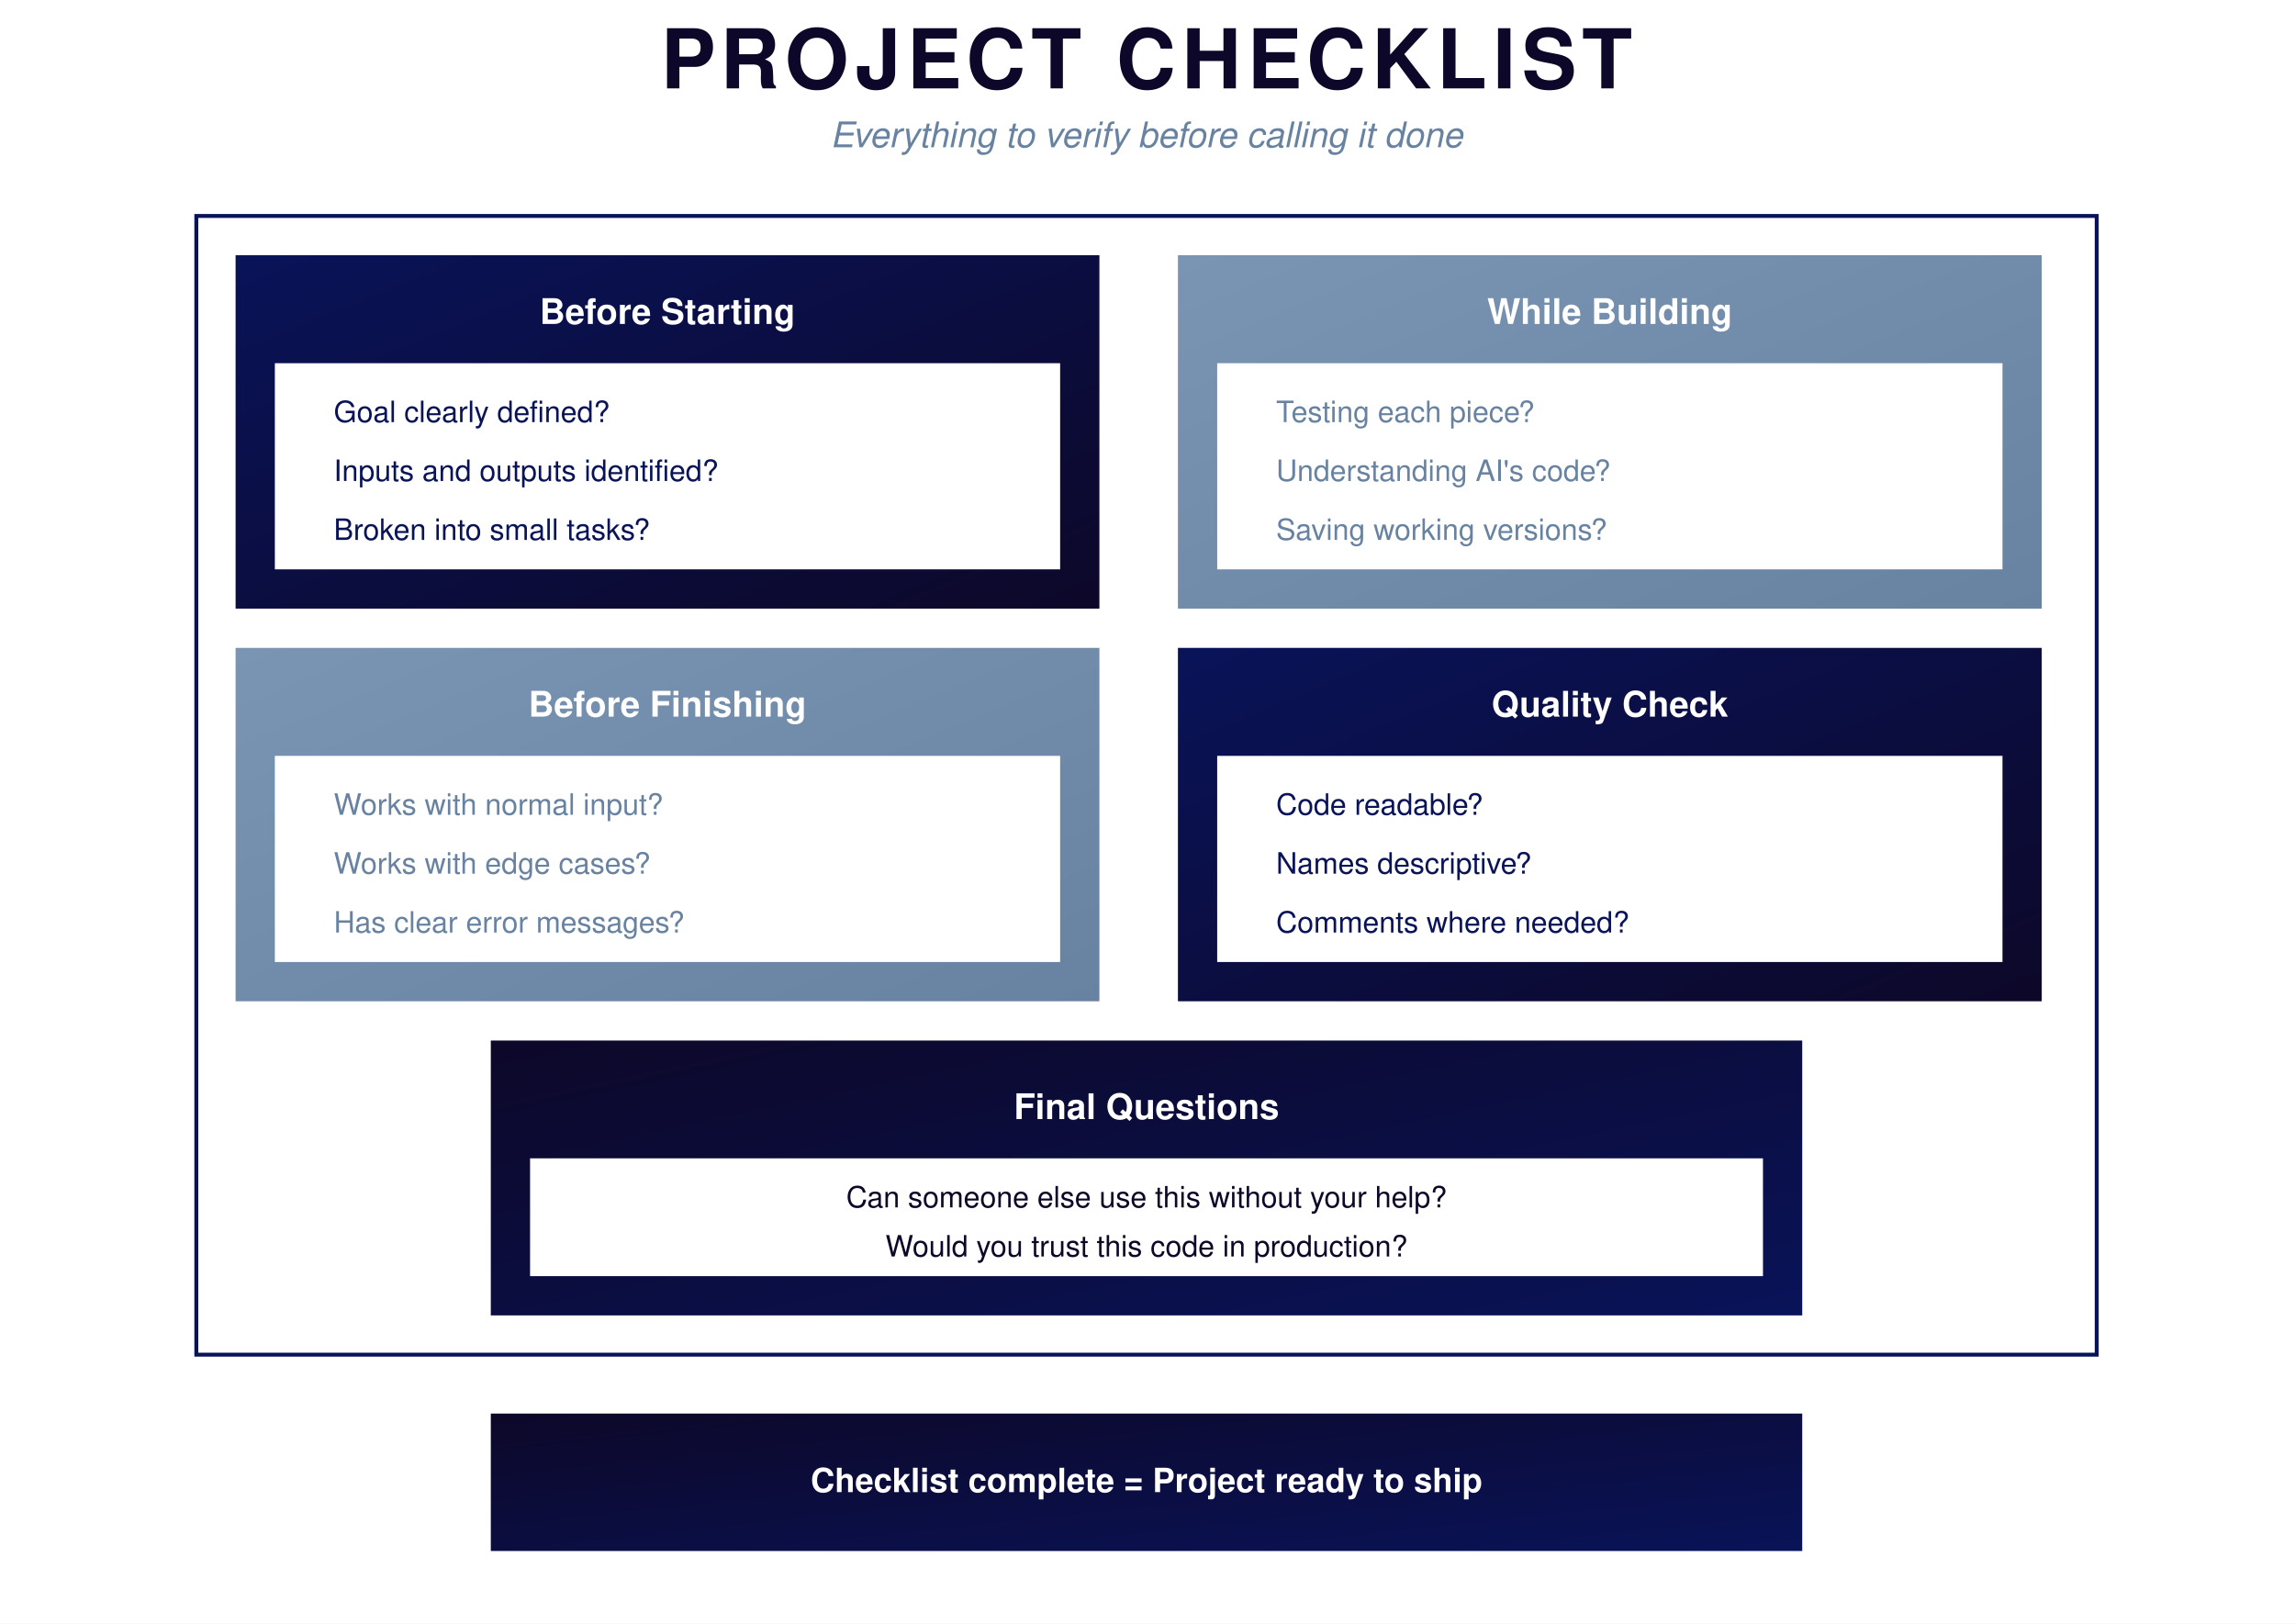
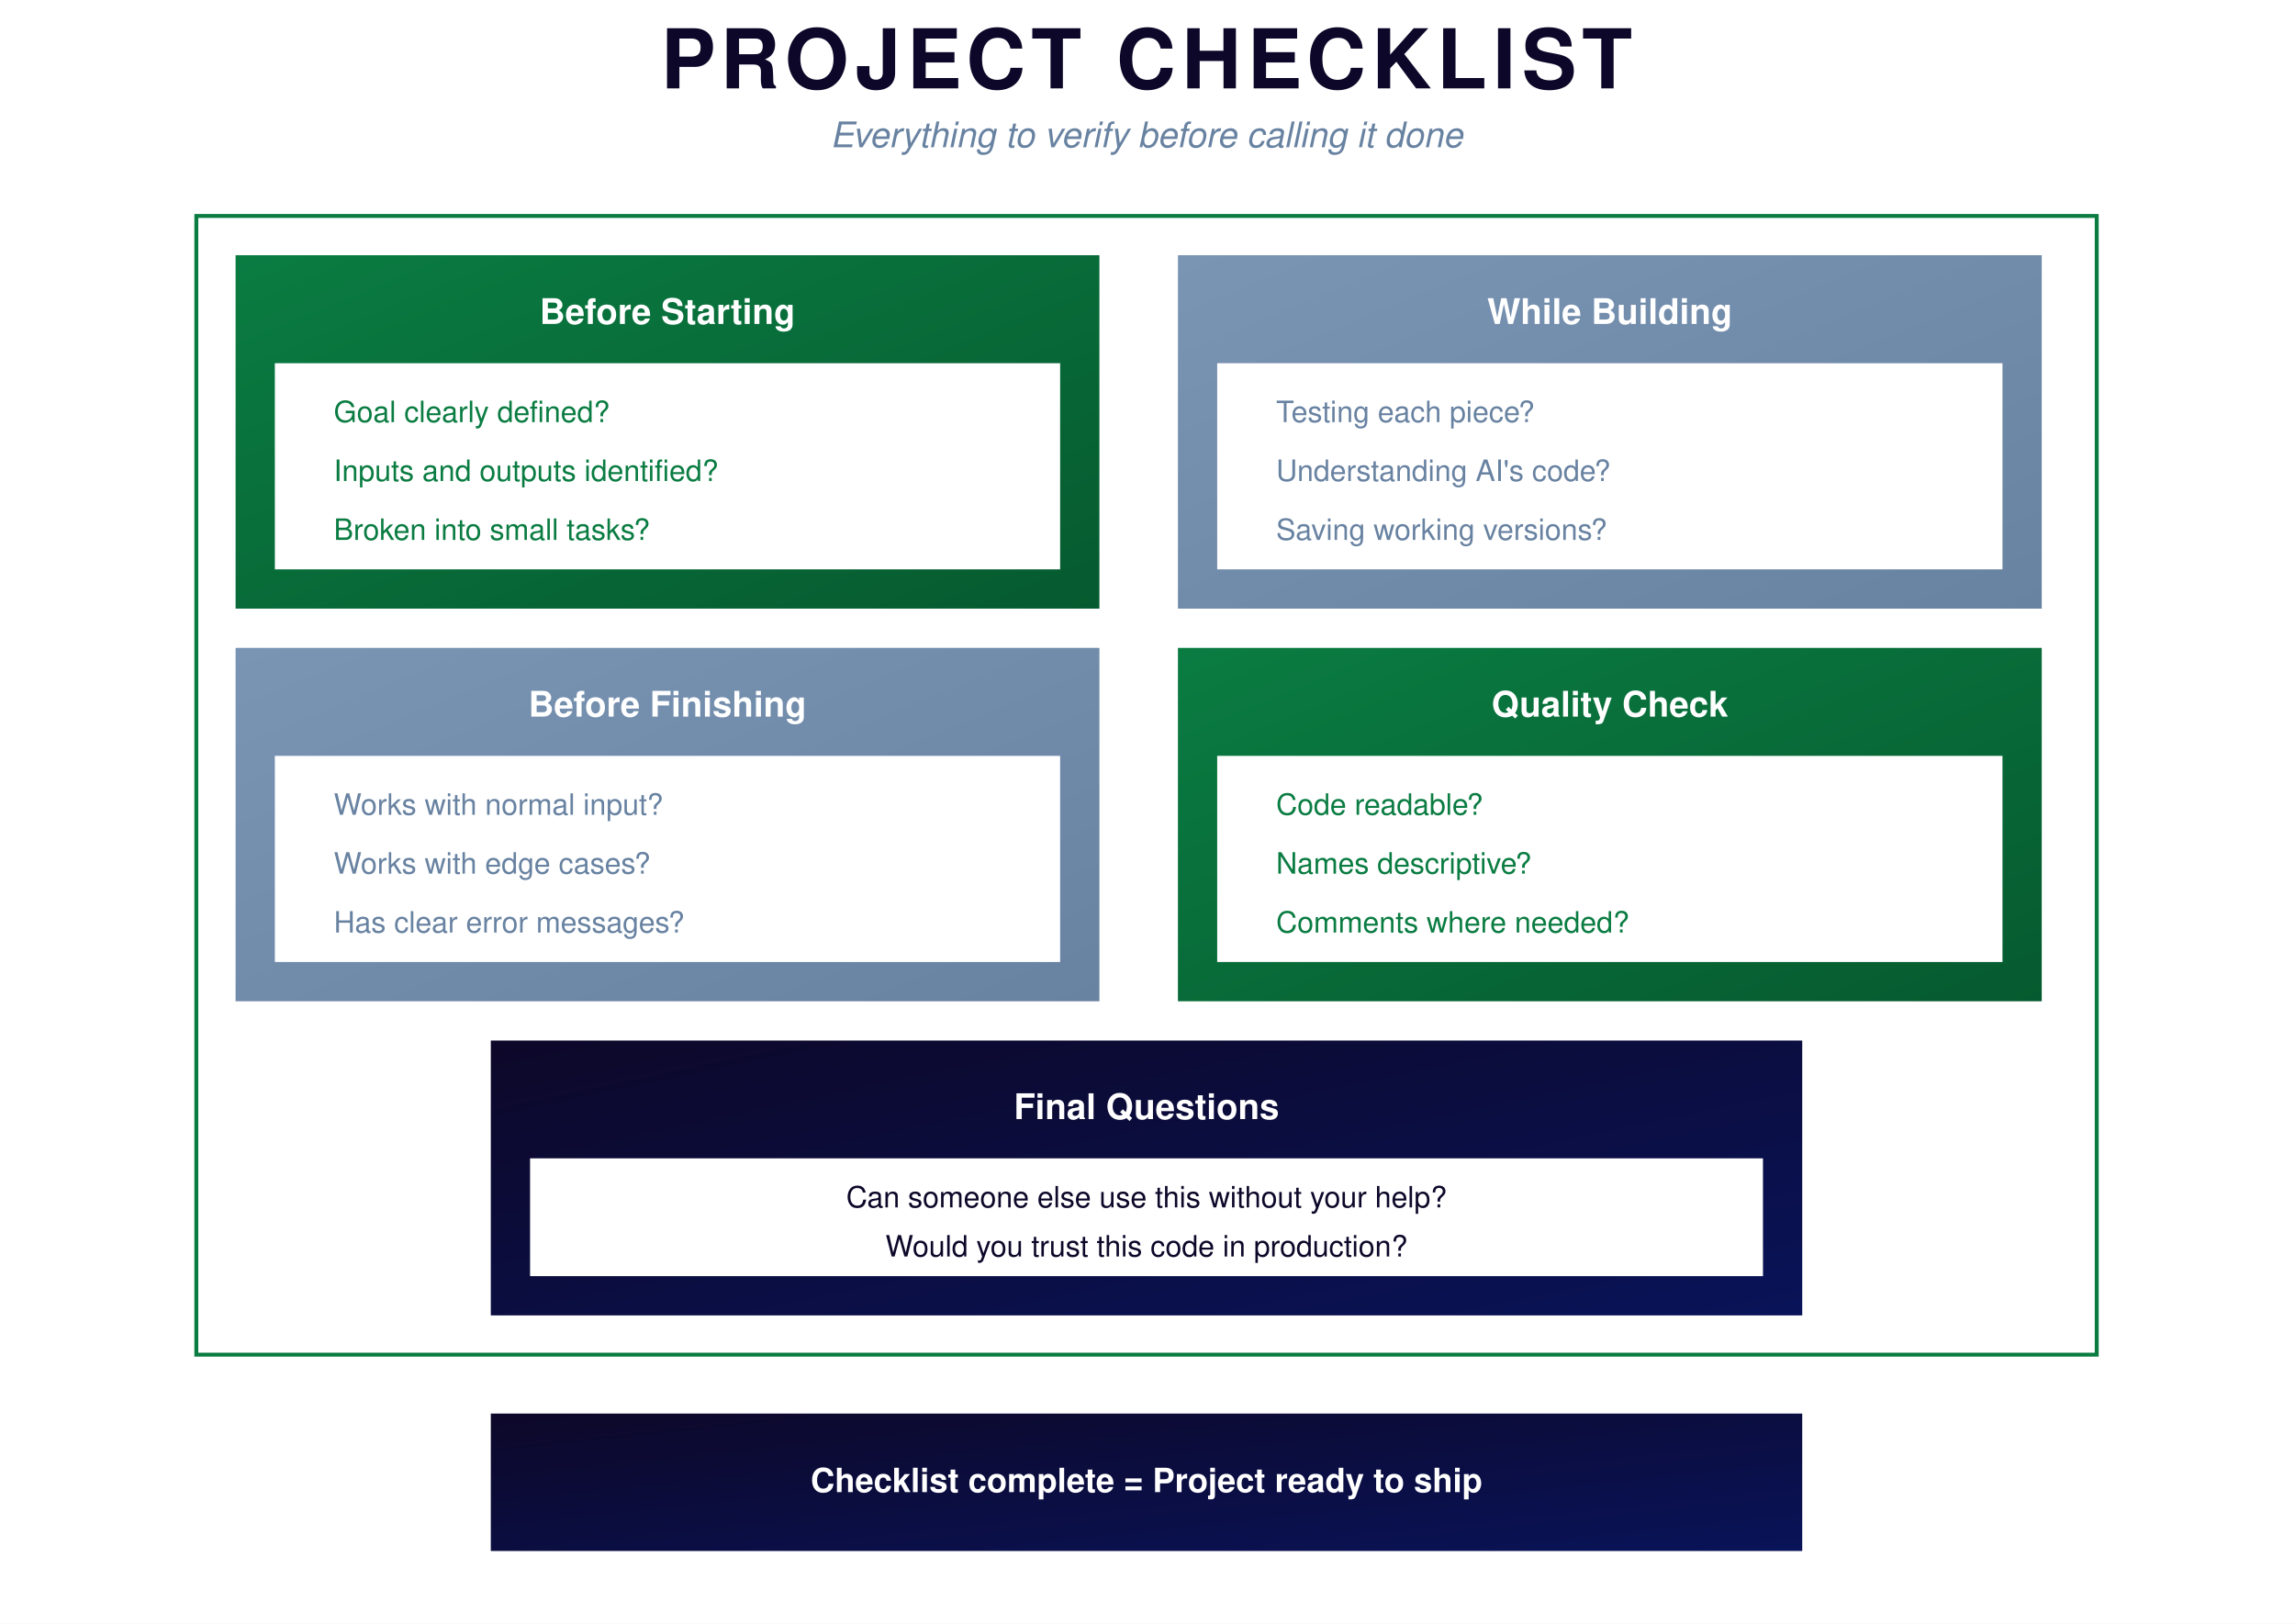
<svg xmlns="http://www.w3.org/2000/svg" viewBox="0 0 1169 827" width="1169" height="827">
  <defs>
+     <linearGradient id="goodGreen" x1="0%" y1="0%" x2="100%" y2="100%">
+       <stop offset="0%" style="stop-color:#0a7c42" />
+       <stop offset="100%" style="stop-color:#065a2f" />
+     </linearGradient>
+     <linearGradient id="badRed" x1="0%" y1="0%" x2="100%" y2="100%">
+       <stop offset="0%" style="stop-color:#b60002" />
+       <stop offset="100%" style="stop-color:#690308" />
+     </linearGradient>
    <linearGradient id="deepBlue" x1="0%" y1="0%" x2="100%" y2="100%">
      <stop offset="0%" style="stop-color:#091358" />
      <stop offset="100%" style="stop-color:#0d0829" />
+     </linearGradient>
+     <linearGradient id="aiPurple" x1="0%" y1="0%" x2="100%" y2="100%">
+       <stop offset="0%" style="stop-color:#6b21a8" />
+       <stop offset="100%" style="stop-color:#4c1d6d" />
    </linearGradient>
    <linearGradient id="steelBlue" x1="0%" y1="0%" x2="100%" y2="100%">
      <stop offset="0%" style="stop-color:#7a94b3" />
      <stop offset="100%" style="stop-color:#6882a1" />
    </linearGradient>
    <linearGradient id="darkNavy" x1="0%" y1="0%" x2="100%" y2="100%">
      <stop offset="0%" style="stop-color:#0d0829" />
      <stop offset="100%" style="stop-color:#091358" />
    </linearGradient>
  </defs>
  <rect width="1169" height="827" fill="#ffffff" />
  <text x="584" y="45" font-family="Helvetica, Arial, sans-serif" font-size="42" font-weight="bold" fill="#0d0829" text-anchor="middle" letter-spacing="3">PROJECT CHECKLIST</text>
  <text x="584" y="75" font-family="Helvetica, Arial, sans-serif" font-size="18" fill="#6882a1" text-anchor="middle" font-style="italic">Everything to verify before calling it done</text>
-   <rect x="100" y="110" width="968" height="580" fill="#ffffff" stroke="#091358" stroke-width="2" />
-   <rect x="120" y="130" width="440" height="180" fill="url(#deepBlue)" />
+   <rect x="100" y="110" width="968" height="580" fill="#ffffff" stroke="#0a7c42" stroke-width="2" />
+   <rect x="120" y="130" width="440" height="180" fill="url(#goodGreen)" />
  <text x="340" y="165" font-family="Helvetica, Arial, sans-serif" font-size="18" font-weight="bold" fill="#ffffff" text-anchor="middle">Before Starting</text>
  <rect x="140" y="185" width="400" height="105" fill="#ffffff" />
-   <text x="170" y="215" font-family="Helvetica, Arial, sans-serif" font-size="15" fill="#091358">Goal clearly defined?</text>
-   <text x="170" y="245" font-family="Helvetica, Arial, sans-serif" font-size="15" fill="#091358">Inputs and outputs identified?</text>
-   <text x="170" y="275" font-family="Helvetica, Arial, sans-serif" font-size="15" fill="#091358">Broken into small tasks?</text>
+   <text x="170" y="215" font-family="Helvetica, Arial, sans-serif" font-size="15" fill="#0a7c42">Goal clearly defined?</text>
+   <text x="170" y="245" font-family="Helvetica, Arial, sans-serif" font-size="15" fill="#0a7c42">Inputs and outputs identified?</text>
+   <text x="170" y="275" font-family="Helvetica, Arial, sans-serif" font-size="15" fill="#0a7c42">Broken into small tasks?</text>
  <rect x="600" y="130" width="440" height="180" fill="url(#steelBlue)" />
  <text x="820" y="165" font-family="Helvetica, Arial, sans-serif" font-size="18" font-weight="bold" fill="#ffffff" text-anchor="middle">While Building</text>
  <rect x="620" y="185" width="400" height="105" fill="#ffffff" />
  <text x="650" y="215" font-family="Helvetica, Arial, sans-serif" font-size="15" fill="#6882a1">Testing each piece?</text>
  <text x="650" y="245" font-family="Helvetica, Arial, sans-serif" font-size="15" fill="#6882a1">Understanding AI's code?</text>
  <text x="650" y="275" font-family="Helvetica, Arial, sans-serif" font-size="15" fill="#6882a1">Saving working versions?</text>
  <rect x="120" y="330" width="440" height="180" fill="url(#steelBlue)" />
  <text x="340" y="365" font-family="Helvetica, Arial, sans-serif" font-size="18" font-weight="bold" fill="#ffffff" text-anchor="middle">Before Finishing</text>
  <rect x="140" y="385" width="400" height="105" fill="#ffffff" />
  <text x="170" y="415" font-family="Helvetica, Arial, sans-serif" font-size="15" fill="#6882a1">Works with normal input?</text>
  <text x="170" y="445" font-family="Helvetica, Arial, sans-serif" font-size="15" fill="#6882a1">Works with edge cases?</text>
  <text x="170" y="475" font-family="Helvetica, Arial, sans-serif" font-size="15" fill="#6882a1">Has clear error messages?</text>
-   <rect x="600" y="330" width="440" height="180" fill="url(#deepBlue)" />
+   <rect x="600" y="330" width="440" height="180" fill="url(#goodGreen)" />
  <text x="820" y="365" font-family="Helvetica, Arial, sans-serif" font-size="18" font-weight="bold" fill="#ffffff" text-anchor="middle">Quality Check</text>
  <rect x="620" y="385" width="400" height="105" fill="#ffffff" />
-   <text x="650" y="415" font-family="Helvetica, Arial, sans-serif" font-size="15" fill="#091358">Code readable?</text>
-   <text x="650" y="445" font-family="Helvetica, Arial, sans-serif" font-size="15" fill="#091358">Names descriptive?</text>
-   <text x="650" y="475" font-family="Helvetica, Arial, sans-serif" font-size="15" fill="#091358">Comments where needed?</text>
+   <text x="650" y="415" font-family="Helvetica, Arial, sans-serif" font-size="15" fill="#0a7c42">Code readable?</text>
+   <text x="650" y="445" font-family="Helvetica, Arial, sans-serif" font-size="15" fill="#0a7c42">Names descriptive?</text>
+   <text x="650" y="475" font-family="Helvetica, Arial, sans-serif" font-size="15" fill="#0a7c42">Comments where needed?</text>
  <rect x="250" y="530" width="668" height="140" fill="url(#darkNavy)" />
  <text x="584" y="570" font-family="Helvetica, Arial, sans-serif" font-size="18" font-weight="bold" fill="#ffffff" text-anchor="middle">Final Questions</text>
  <rect x="270" y="590" width="628" height="60" fill="#ffffff" />
  <text x="584" y="615" font-family="Helvetica, Arial, sans-serif" font-size="15" fill="#0d0829" text-anchor="middle">Can someone else use this without your help?</text>
  <text x="584" y="640" font-family="Helvetica, Arial, sans-serif" font-size="15" fill="#0d0829" text-anchor="middle">Would you trust this code in production?</text>
  <rect x="250" y="720" width="668" height="70" fill="url(#darkNavy)" />
  <text x="584" y="760" font-family="Helvetica, Arial, sans-serif" font-size="17" font-weight="bold" fill="#ffffff" text-anchor="middle">Checklist complete = Project ready to ship</text>
</svg>
